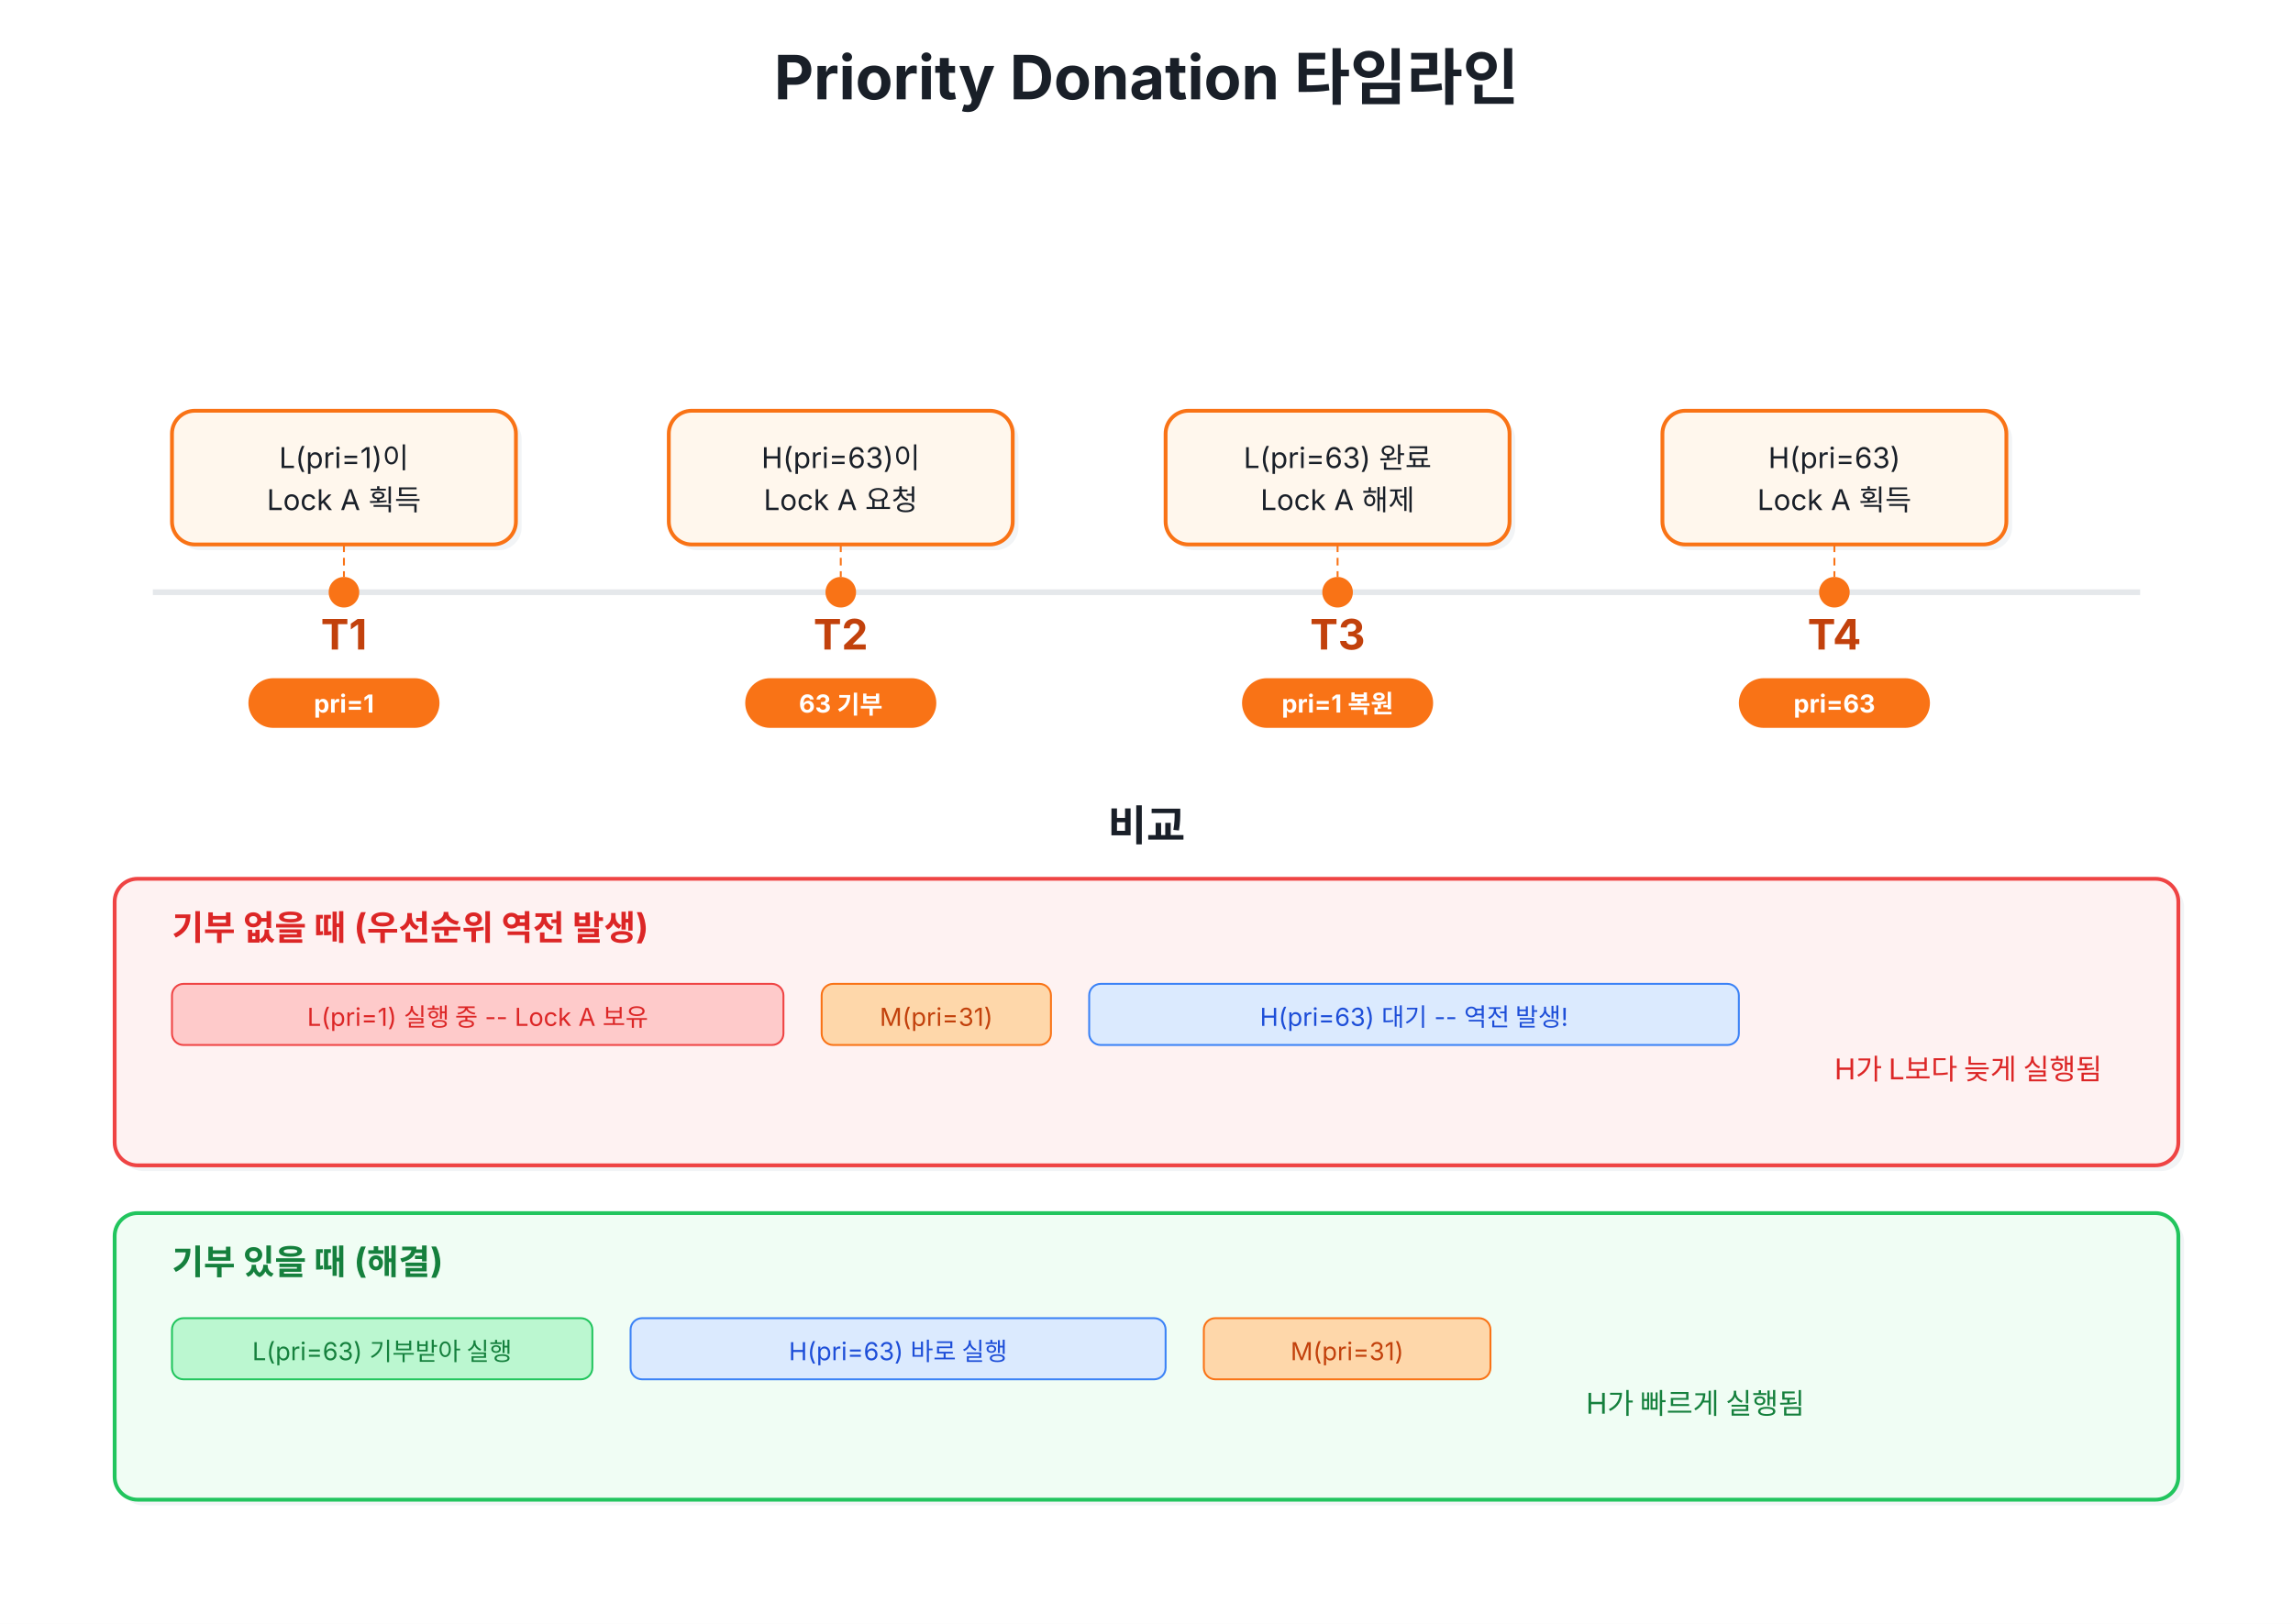
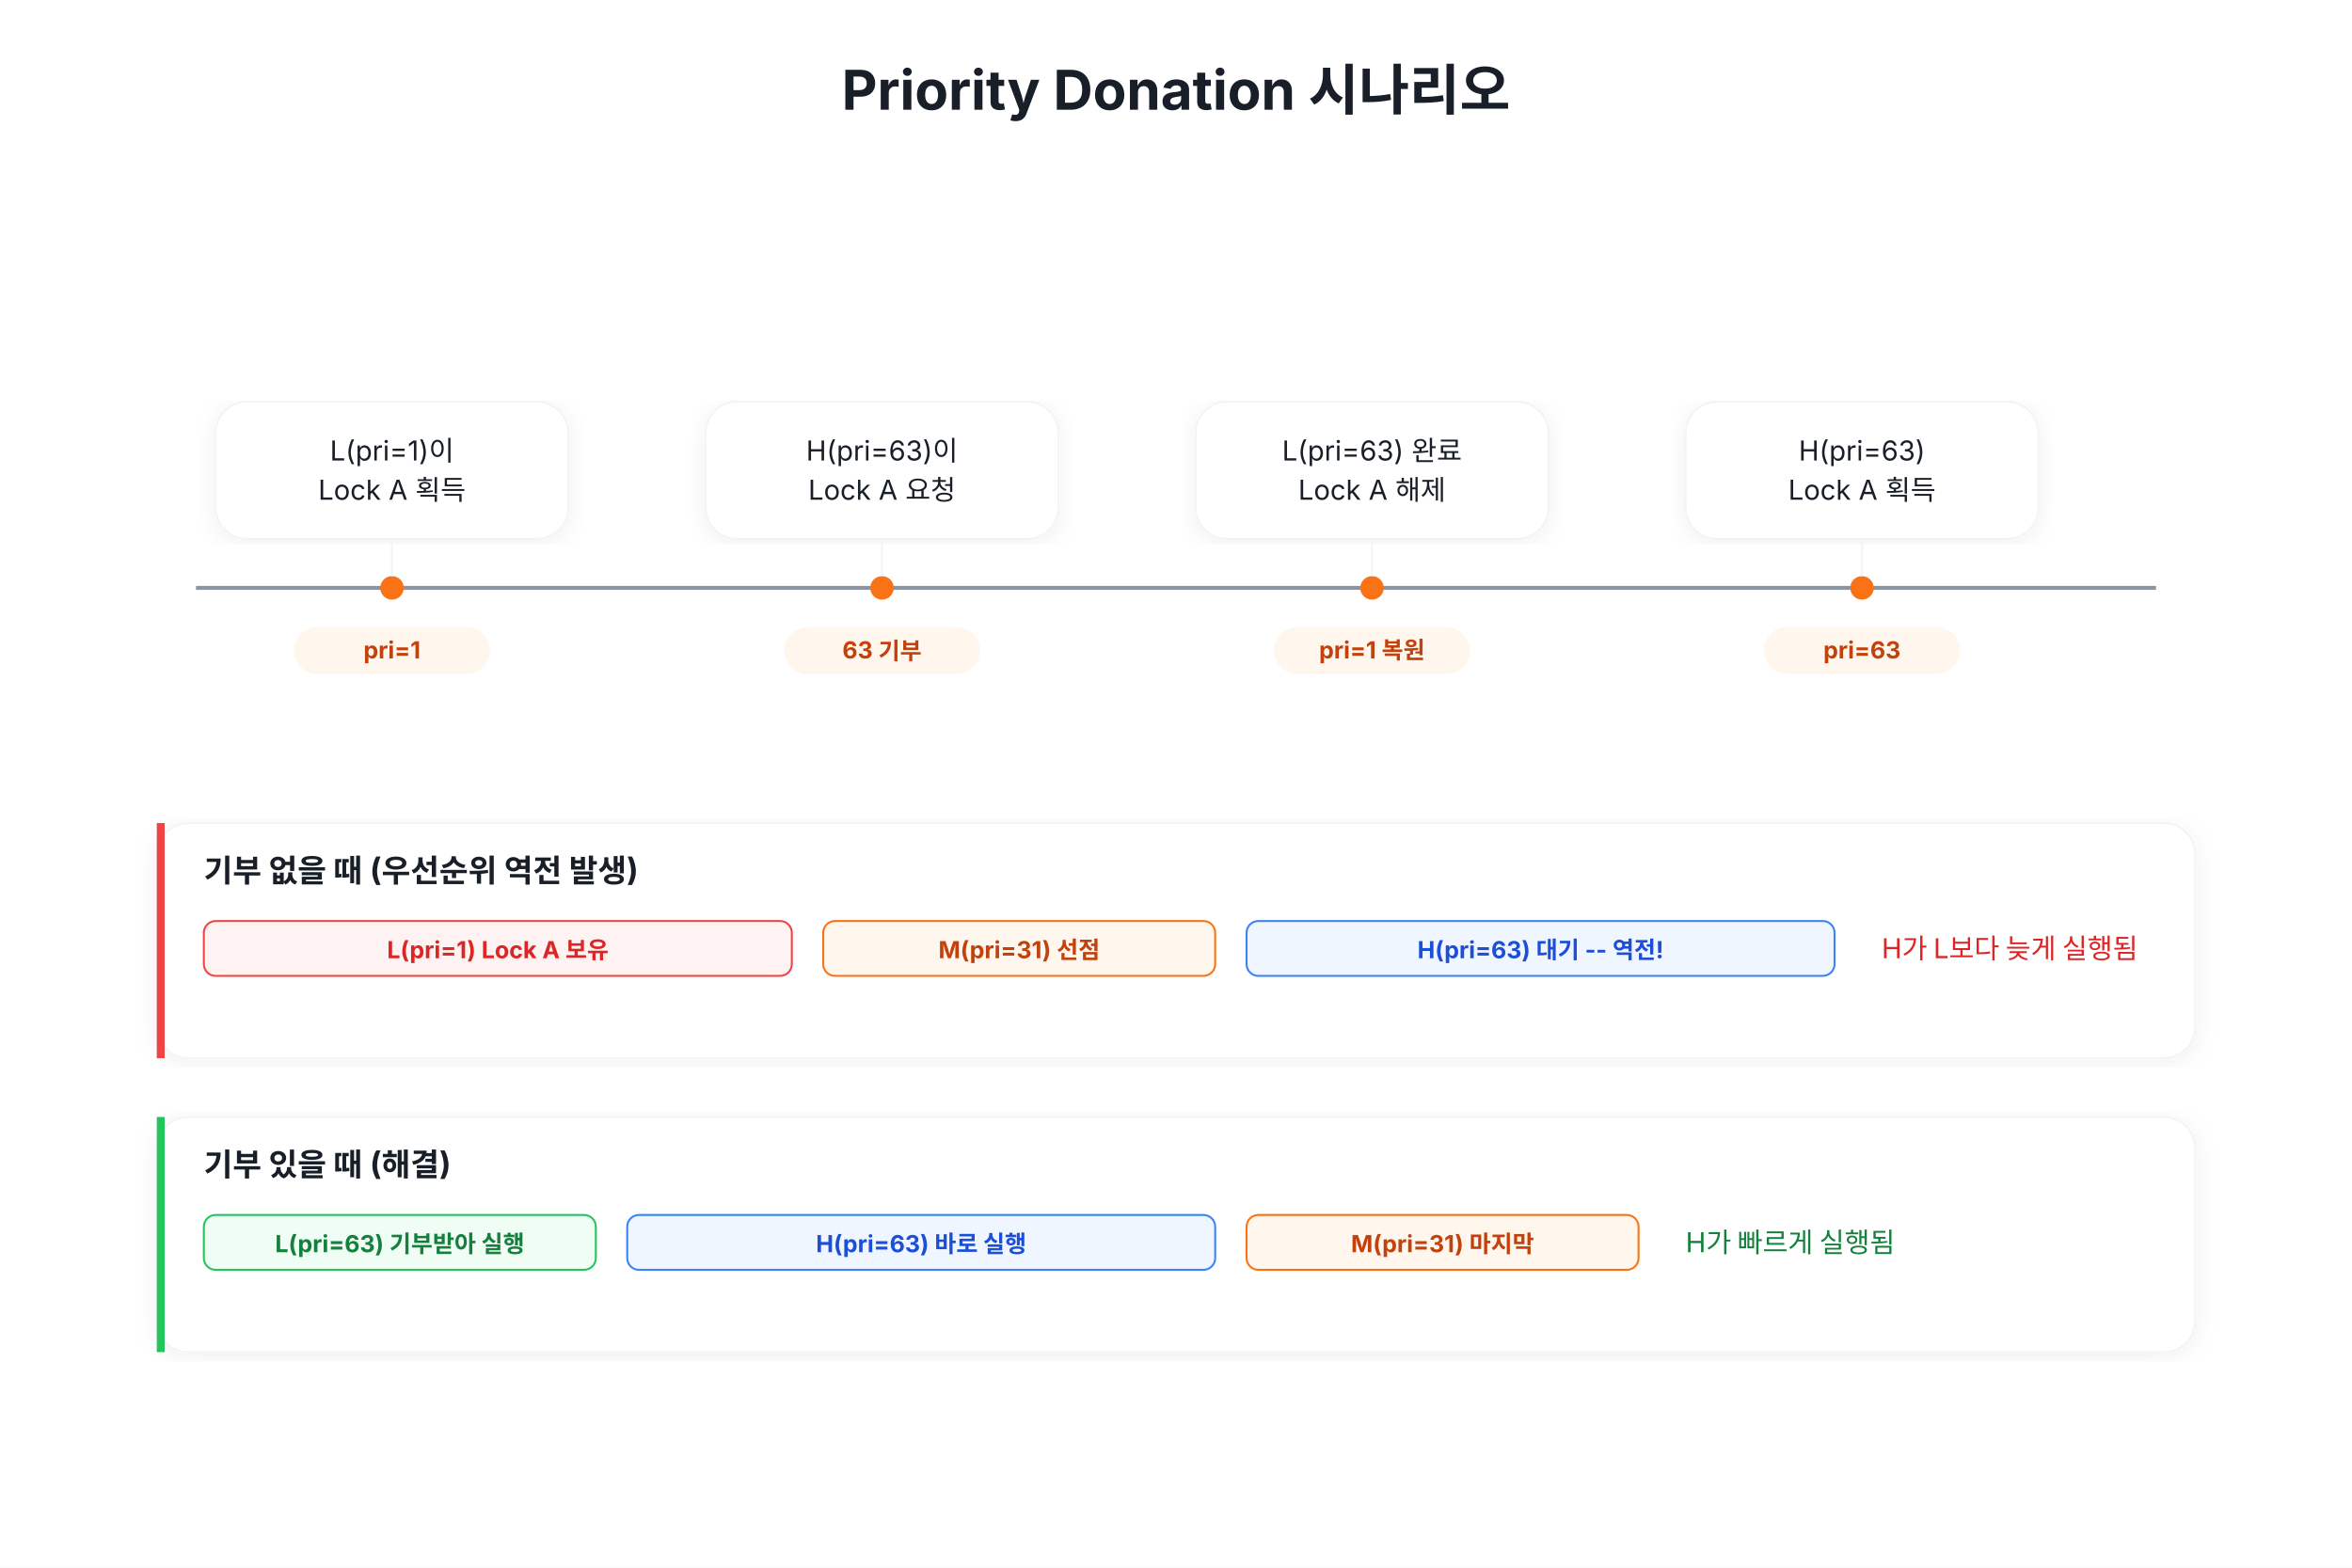
- <svg xmlns="http://www.w3.org/2000/svg" width="1200" height="850" viewBox="0 0 1200 850" font-family="system-ui, -apple-system, 'Segoe UI', sans-serif">
-   <rect width="1200" height="850" fill="#FFFFFF" />
-   <text x="600" y="52" text-anchor="middle" font-size="32" font-weight="bold" fill="#191F28">
-     Priority Donation 타임라인
-   </text>
+ <svg xmlns="http://www.w3.org/2000/svg" width="1200" height="800" viewBox="0 0 1200 800" font-family="-apple-system, BlinkMacSystemFont, 'Segoe UI', sans-serif">
+   <rect width="1200" height="800" fill="#FFFFFF" />
  <defs>
-     <marker id="arr" markerWidth="16" markerHeight="11" refX="14" refY="5.5" orient="auto">
-       <polygon points="0 0, 16 5.5, 0 11" fill="#4E5968" />
+     <filter id="shadow" x="-4%" y="-4%" width="108%" height="108%">
+       <feDropShadow dx="0" dy="2" stdDeviation="6" flood-color="#000" flood-opacity="0.06" />
+     </filter>
+     <marker id="arrow" markerWidth="12" markerHeight="8" refX="11" refY="4" orient="auto">
+       <polygon points="0 0, 12 4, 0 8" fill="#8B95A1" />
    </marker>
  </defs>
-   <line x1="80" y1="310" x2="1120" y2="310" stroke="#E5E8EB" stroke-width="3" />
-   <circle cx="180" cy="310" r="8" fill="#F97316" />
-   <text x="180" y="340" font-size="22" fill="#C2410C" text-anchor="middle" font-weight="bold">T1</text>
-   <rect x="93" y="218" width="180" height="70" rx="12" fill="#F2F4F6" />
-   <rect x="90" y="215" width="180" height="70" rx="12" fill="#FFF7ED" stroke="#F97316" stroke-width="2" />
-   <text x="180" y="245" font-size="15" fill="#191F28" text-anchor="middle" font-weight="normal">L(pri=1)이</text>
-   <text x="180" y="267" font-size="15" fill="#191F28" text-anchor="middle" font-weight="normal">Lock A 획득</text>
-   <line x1="180" y1="285" x2="180" y2="302" stroke="#F97316" stroke-width="1" stroke-dasharray="4,3" />
-   <rect x="130" y="355" width="100" height="26" rx="13" fill="#F97316" />
-   <text x="180" y="373" font-size="13" fill="#FFFFFF" text-anchor="middle" font-weight="bold">pri=1</text>
-   <circle cx="440" cy="310" r="8" fill="#F97316" />
-   <text x="440" y="340" font-size="22" fill="#C2410C" text-anchor="middle" font-weight="bold">T2</text>
-   <rect x="353" y="218" width="180" height="70" rx="12" fill="#F2F4F6" />
-   <rect x="350" y="215" width="180" height="70" rx="12" fill="#FFF7ED" stroke="#F97316" stroke-width="2" />
-   <text x="440" y="245" font-size="15" fill="#191F28" text-anchor="middle" font-weight="normal">H(pri=63)이</text>
-   <text x="440" y="267" font-size="15" fill="#191F28" text-anchor="middle" font-weight="normal">Lock A 요청</text>
-   <line x1="440" y1="285" x2="440" y2="302" stroke="#F97316" stroke-width="1" stroke-dasharray="4,3" />
-   <rect x="390" y="355" width="100" height="26" rx="13" fill="#F97316" />
-   <text x="440" y="373" font-size="13" fill="#FFFFFF" text-anchor="middle" font-weight="bold">63 기부</text>
-   <circle cx="700" cy="310" r="8" fill="#F97316" />
-   <text x="700" y="340" font-size="22" fill="#C2410C" text-anchor="middle" font-weight="bold">T3</text>
-   <rect x="613" y="218" width="180" height="70" rx="12" fill="#F2F4F6" />
-   <rect x="610" y="215" width="180" height="70" rx="12" fill="#FFF7ED" stroke="#F97316" stroke-width="2" />
-   <text x="700" y="245" font-size="15" fill="#191F28" text-anchor="middle" font-weight="normal">L(pri=63) 완료</text>
-   <text x="700" y="267" font-size="15" fill="#191F28" text-anchor="middle" font-weight="normal">Lock A 해제</text>
-   <line x1="700" y1="285" x2="700" y2="302" stroke="#F97316" stroke-width="1" stroke-dasharray="4,3" />
-   <rect x="650" y="355" width="100" height="26" rx="13" fill="#F97316" />
-   <text x="700" y="373" font-size="13" fill="#FFFFFF" text-anchor="middle" font-weight="bold">pri=1 복원</text>
-   <circle cx="960" cy="310" r="8" fill="#F97316" />
-   <text x="960" y="340" font-size="22" fill="#C2410C" text-anchor="middle" font-weight="bold">T4</text>
-   <rect x="873" y="218" width="180" height="70" rx="12" fill="#F2F4F6" />
-   <rect x="870" y="215" width="180" height="70" rx="12" fill="#FFF7ED" stroke="#F97316" stroke-width="2" />
-   <text x="960" y="245" font-size="15" fill="#191F28" text-anchor="middle" font-weight="normal">H(pri=63)</text>
-   <text x="960" y="267" font-size="15" fill="#191F28" text-anchor="middle" font-weight="normal">Lock A 획득</text>
-   <line x1="960" y1="285" x2="960" y2="302" stroke="#F97316" stroke-width="1" stroke-dasharray="4,3" />
-   <rect x="910" y="355" width="100" height="26" rx="13" fill="#F97316" />
-   <text x="960" y="373" font-size="13" fill="#FFFFFF" text-anchor="middle" font-weight="bold">pri=63</text>
-   <text x="600" y="440" font-size="22" fill="#191F28" text-anchor="middle" font-weight="bold">비교</text>
-   <rect x="63" y="463" width="1080" height="150" rx="12" fill="#F2F4F6" />
-   <rect x="60" y="460" width="1080" height="150" rx="12" fill="#FEF2F2" stroke="#EF4444" stroke-width="2" />
-   <text x="90" y="492" font-size="18" fill="#DC2626" text-anchor="start" font-weight="bold">기부 없을 때 (우선순위 역전 발생)</text>
-   <rect x="90" y="515" width="320" height="32" rx="6" fill="#FECACA" stroke="#EF4444" stroke-width="1" />
-   <text x="250" y="537" font-size="13" fill="#DC2626" text-anchor="middle" font-weight="normal">L(pri=1) 실행 중 -- Lock A 보유</text>
-   <rect x="430" y="515" width="120" height="32" rx="6" fill="#FED7AA" stroke="#F97316" stroke-width="1" />
-   <text x="490" y="537" font-size="13" fill="#C2410C" text-anchor="middle" font-weight="normal">M(pri=31)</text>
-   <rect x="570" y="515" width="340" height="32" rx="6" fill="#DBEAFE" stroke="#3B82F6" stroke-width="1" />
-   <text x="740" y="537" font-size="13" fill="#1D4ED8" text-anchor="middle" font-weight="normal">H(pri=63) 대기 -- 역전 발생!</text>
-   <text x="960" y="565" font-size="15" fill="#DC2626" text-anchor="start" font-weight="normal">H가 L보다 늦게 실행됨</text>
-   <rect x="63" y="638" width="1080" height="150" rx="12" fill="#F2F4F6" />
-   <rect x="60" y="635" width="1080" height="150" rx="12" fill="#F0FDF4" stroke="#22C55E" stroke-width="2" />
-   <text x="90" y="667" font-size="18" fill="#15803D" text-anchor="start" font-weight="bold">기부 있을 때 (해결)</text>
-   <rect x="90" y="690" width="220" height="32" rx="6" fill="#BBF7D0" stroke="#22C55E" stroke-width="1" />
-   <text x="200" y="712" font-size="13" fill="#15803D" text-anchor="middle" font-weight="normal">L(pri=63) 기부받아 실행</text>
-   <rect x="330" y="690" width="280" height="32" rx="6" fill="#DBEAFE" stroke="#3B82F6" stroke-width="1" />
-   <text x="470" y="712" font-size="13" fill="#1D4ED8" text-anchor="middle" font-weight="normal">H(pri=63) 바로 실행</text>
-   <rect x="630" y="690" width="150" height="32" rx="6" fill="#FED7AA" stroke="#F97316" stroke-width="1" />
-   <text x="705" y="712" font-size="13" fill="#C2410C" text-anchor="middle" font-weight="normal">M(pri=31)</text>
-   <text x="830" y="740" font-size="15" fill="#15803D" text-anchor="start" font-weight="normal">H가 빠르게 실행됨</text>
+   <text x="600" y="56" text-anchor="middle" font-size="28" font-weight="bold" fill="#191F28">Priority Donation 시나리오</text>
+   <line x1="100" y1="300" x2="1100" y2="300" stroke="#8B95A1" stroke-width="2" />
+   <circle cx="200" cy="300" r="6" fill="#F97316" />
+   <rect x="110" y="205" width="180" height="70" rx="16" fill="#FFFFFF" stroke="#F2F4F6" stroke-width="1" filter="url(#shadow)" />
+   <text x="200" y="235" font-size="14" fill="#191F28" text-anchor="middle" font-weight="normal">L(pri=1)이</text>
+   <text x="200" y="255" font-size="14" fill="#191F28" text-anchor="middle" font-weight="normal">Lock A 획득</text>
+   <line x1="200" y1="275" x2="200" y2="294" stroke="#F2F4F6" stroke-width="1" />
+   <rect x="150" y="320" width="100" height="24" rx="12" fill="#FFF7ED" />
+   <text x="200" y="336" font-size="12" fill="#C2410C" text-anchor="middle" font-weight="bold">pri=1</text>
+   <circle cx="450" cy="300" r="6" fill="#F97316" />
+   <rect x="360" y="205" width="180" height="70" rx="16" fill="#FFFFFF" stroke="#F2F4F6" stroke-width="1" filter="url(#shadow)" />
+   <text x="450" y="235" font-size="14" fill="#191F28" text-anchor="middle" font-weight="normal">H(pri=63)이</text>
+   <text x="450" y="255" font-size="14" fill="#191F28" text-anchor="middle" font-weight="normal">Lock A 요청</text>
+   <line x1="450" y1="275" x2="450" y2="294" stroke="#F2F4F6" stroke-width="1" />
+   <rect x="400" y="320" width="100" height="24" rx="12" fill="#FFF7ED" />
+   <text x="450" y="336" font-size="12" fill="#C2410C" text-anchor="middle" font-weight="bold">63 기부</text>
+   <circle cx="700" cy="300" r="6" fill="#F97316" />
+   <rect x="610" y="205" width="180" height="70" rx="16" fill="#FFFFFF" stroke="#F2F4F6" stroke-width="1" filter="url(#shadow)" />
+   <text x="700" y="235" font-size="14" fill="#191F28" text-anchor="middle" font-weight="normal">L(pri=63) 완료</text>
+   <text x="700" y="255" font-size="14" fill="#191F28" text-anchor="middle" font-weight="normal">Lock A 해제</text>
+   <line x1="700" y1="275" x2="700" y2="294" stroke="#F2F4F6" stroke-width="1" />
+   <rect x="650" y="320" width="100" height="24" rx="12" fill="#FFF7ED" />
+   <text x="700" y="336" font-size="12" fill="#C2410C" text-anchor="middle" font-weight="bold">pri=1 복원</text>
+   <circle cx="950" cy="300" r="6" fill="#F97316" />
+   <rect x="860" y="205" width="180" height="70" rx="16" fill="#FFFFFF" stroke="#F2F4F6" stroke-width="1" filter="url(#shadow)" />
+   <text x="950" y="235" font-size="14" fill="#191F28" text-anchor="middle" font-weight="normal">H(pri=63)</text>
+   <text x="950" y="255" font-size="14" fill="#191F28" text-anchor="middle" font-weight="normal">Lock A 획득</text>
+   <line x1="950" y1="275" x2="950" y2="294" stroke="#F2F4F6" stroke-width="1" />
+   <rect x="900" y="320" width="100" height="24" rx="12" fill="#FFF7ED" />
+   <text x="950" y="336" font-size="12" fill="#C2410C" text-anchor="middle" font-weight="bold">pri=63</text>
+   <rect x="80" y="420" width="1040" height="120" rx="16" fill="#FFFFFF" stroke="#F2F4F6" stroke-width="1" filter="url(#shadow)" />
+   <rect x="80" y="420" width="4" height="120" rx="0" fill="#EF4444" />
+   <text x="104" y="450" font-size="16" fill="#191F28" text-anchor="start" font-weight="bold">기부 없을 때 (우선순위 역전 발생)</text>
+   <rect x="104" y="470" width="300" height="28" rx="6" fill="#FEF2F2" stroke="#EF4444" stroke-width="1" />
+   <text x="254" y="489" font-size="12" fill="#DC2626" text-anchor="middle" font-weight="bold">L(pri=1) Lock A 보유</text>
+   <rect x="420" y="470" width="200" height="28" rx="6" fill="#FFF7ED" stroke="#F97316" stroke-width="1" />
+   <text x="520" y="489" font-size="12" fill="#C2410C" text-anchor="middle" font-weight="bold">M(pri=31) 선점</text>
+   <rect x="636" y="470" width="300" height="28" rx="6" fill="#EFF6FF" stroke="#3B82F6" stroke-width="1" />
+   <text x="786" y="489" font-size="12" fill="#1D4ED8" text-anchor="middle" font-weight="bold">H(pri=63) 대기 -- 역전!</text>
+   <text x="960" y="489" font-size="14" fill="#DC2626" text-anchor="start" font-weight="normal">H가 L보다 늦게 실행됨</text>
+   <rect x="80" y="570" width="1040" height="120" rx="16" fill="#FFFFFF" stroke="#F2F4F6" stroke-width="1" filter="url(#shadow)" />
+   <rect x="80" y="570" width="4" height="120" rx="0" fill="#22C55E" />
+   <text x="104" y="600" font-size="16" fill="#191F28" text-anchor="start" font-weight="bold">기부 있을 때 (해결)</text>
+   <rect x="104" y="620" width="200" height="28" rx="6" fill="#F0FDF4" stroke="#22C55E" stroke-width="1" />
+   <text x="204" y="639" font-size="12" fill="#15803D" text-anchor="middle" font-weight="bold">L(pri=63) 기부받아 실행</text>
+   <rect x="320" y="620" width="300" height="28" rx="6" fill="#EFF6FF" stroke="#3B82F6" stroke-width="1" />
+   <text x="470" y="639" font-size="12" fill="#1D4ED8" text-anchor="middle" font-weight="bold">H(pri=63) 바로 실행</text>
+   <rect x="636" y="620" width="200" height="28" rx="6" fill="#FFF7ED" stroke="#F97316" stroke-width="1" />
+   <text x="736" y="639" font-size="12" fill="#C2410C" text-anchor="middle" font-weight="bold">M(pri=31) 마지막</text>
+   <text x="860" y="639" font-size="14" fill="#15803D" text-anchor="start" font-weight="normal">H가 빠르게 실행됨</text>
</svg>
